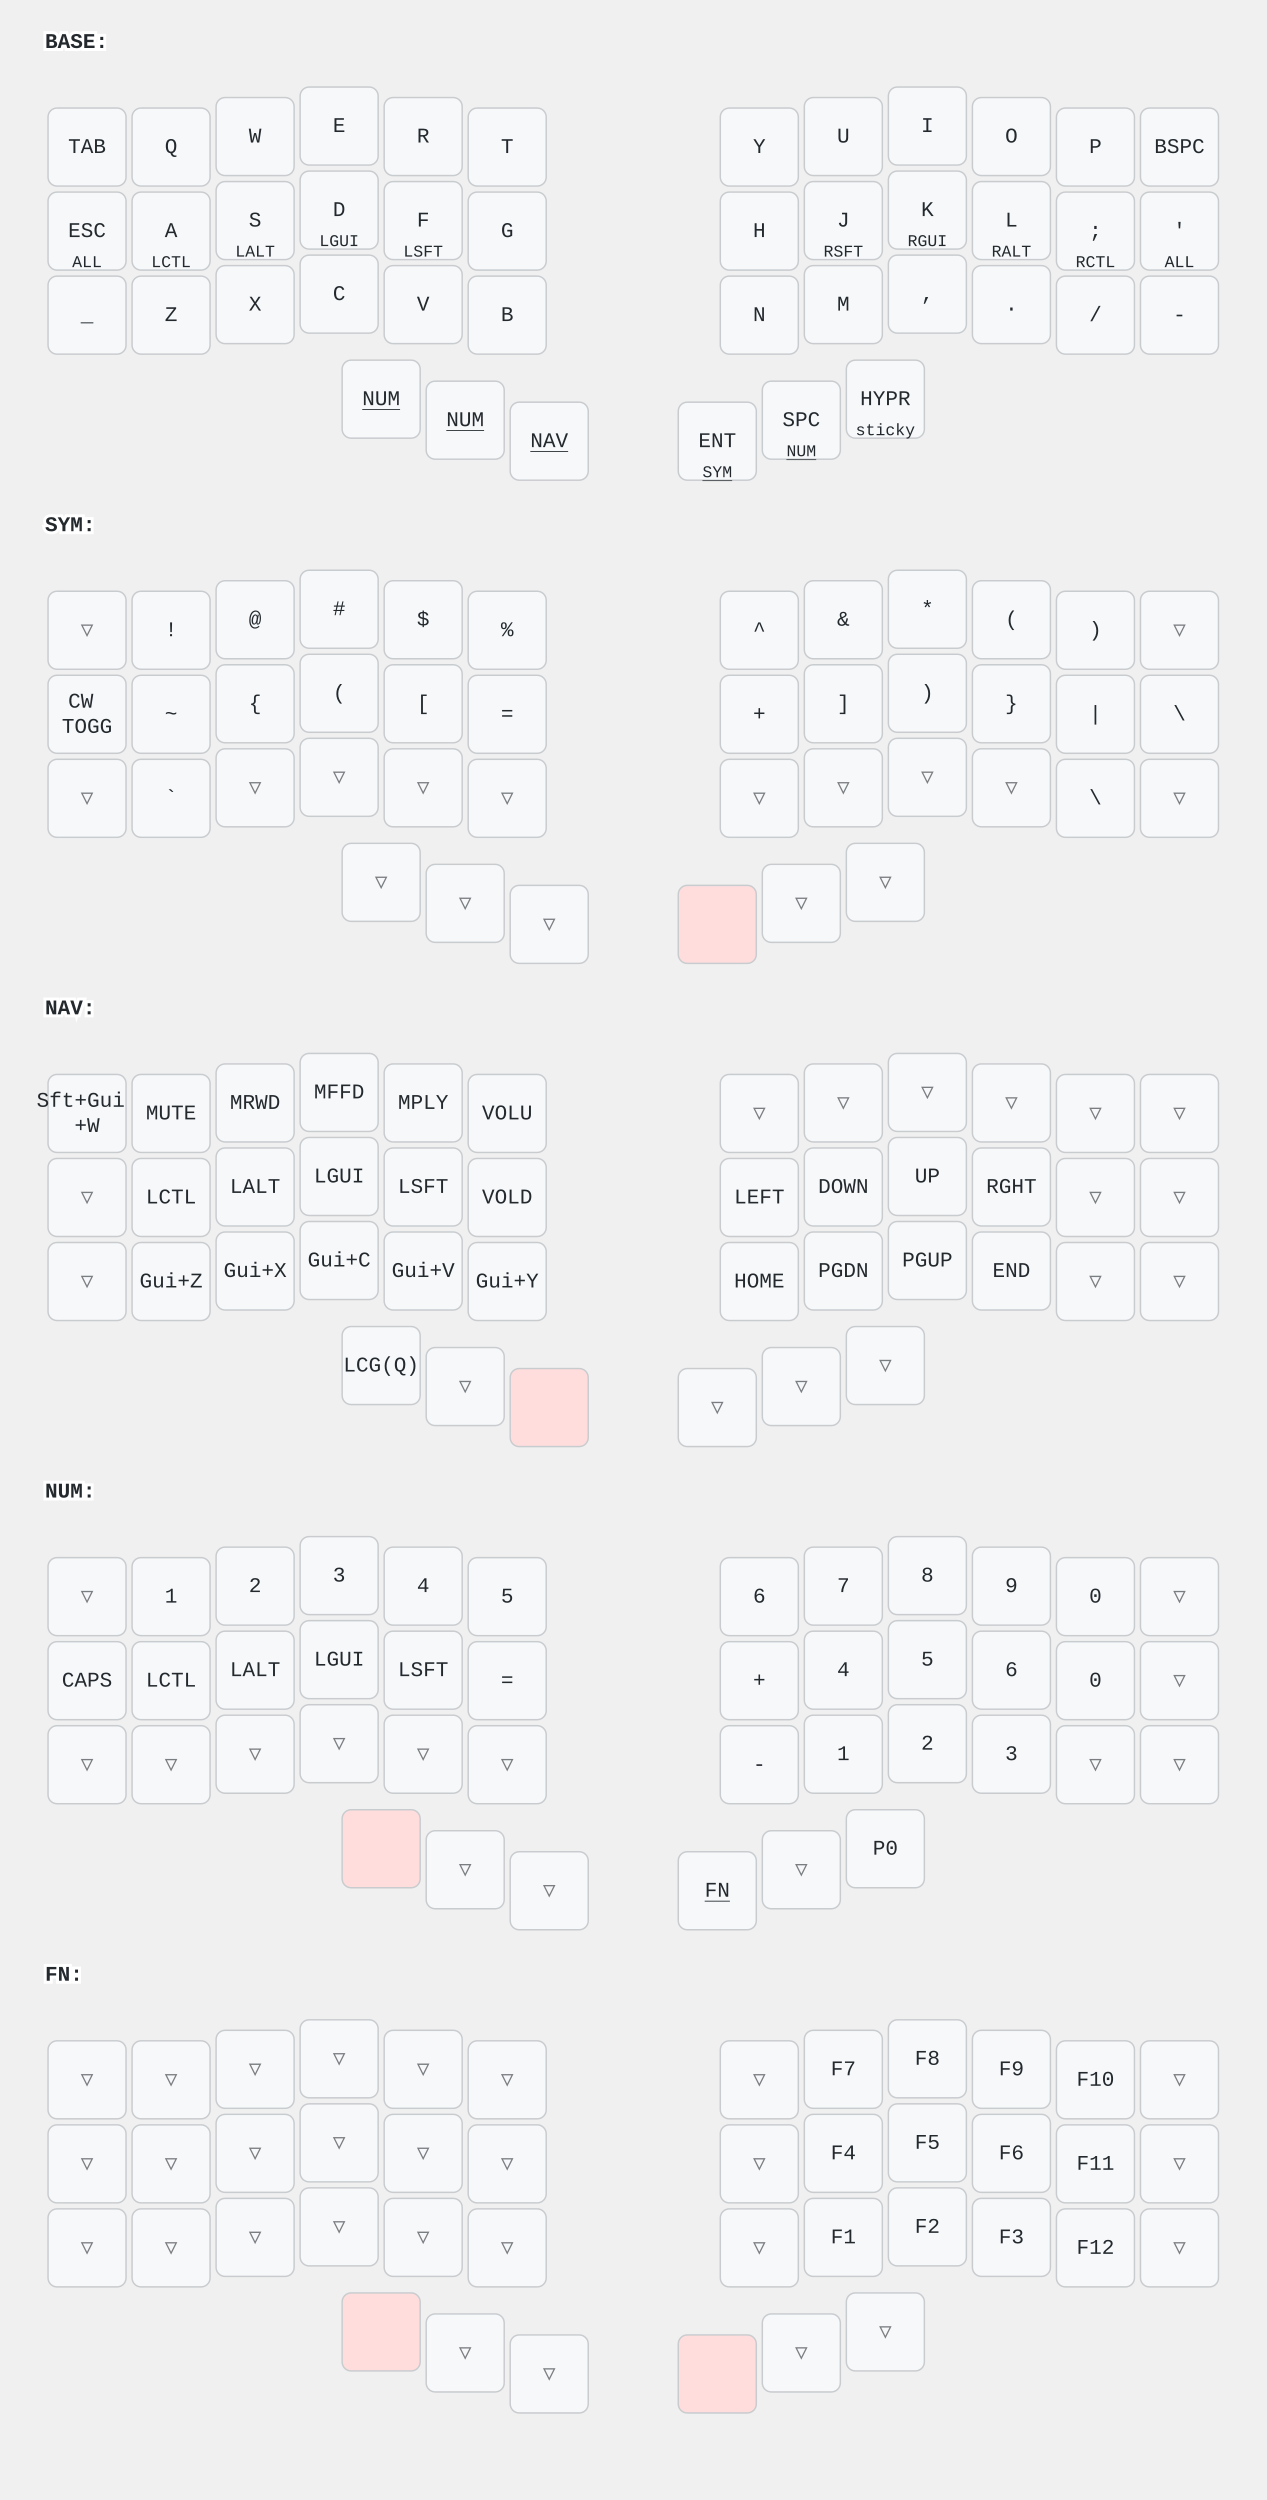
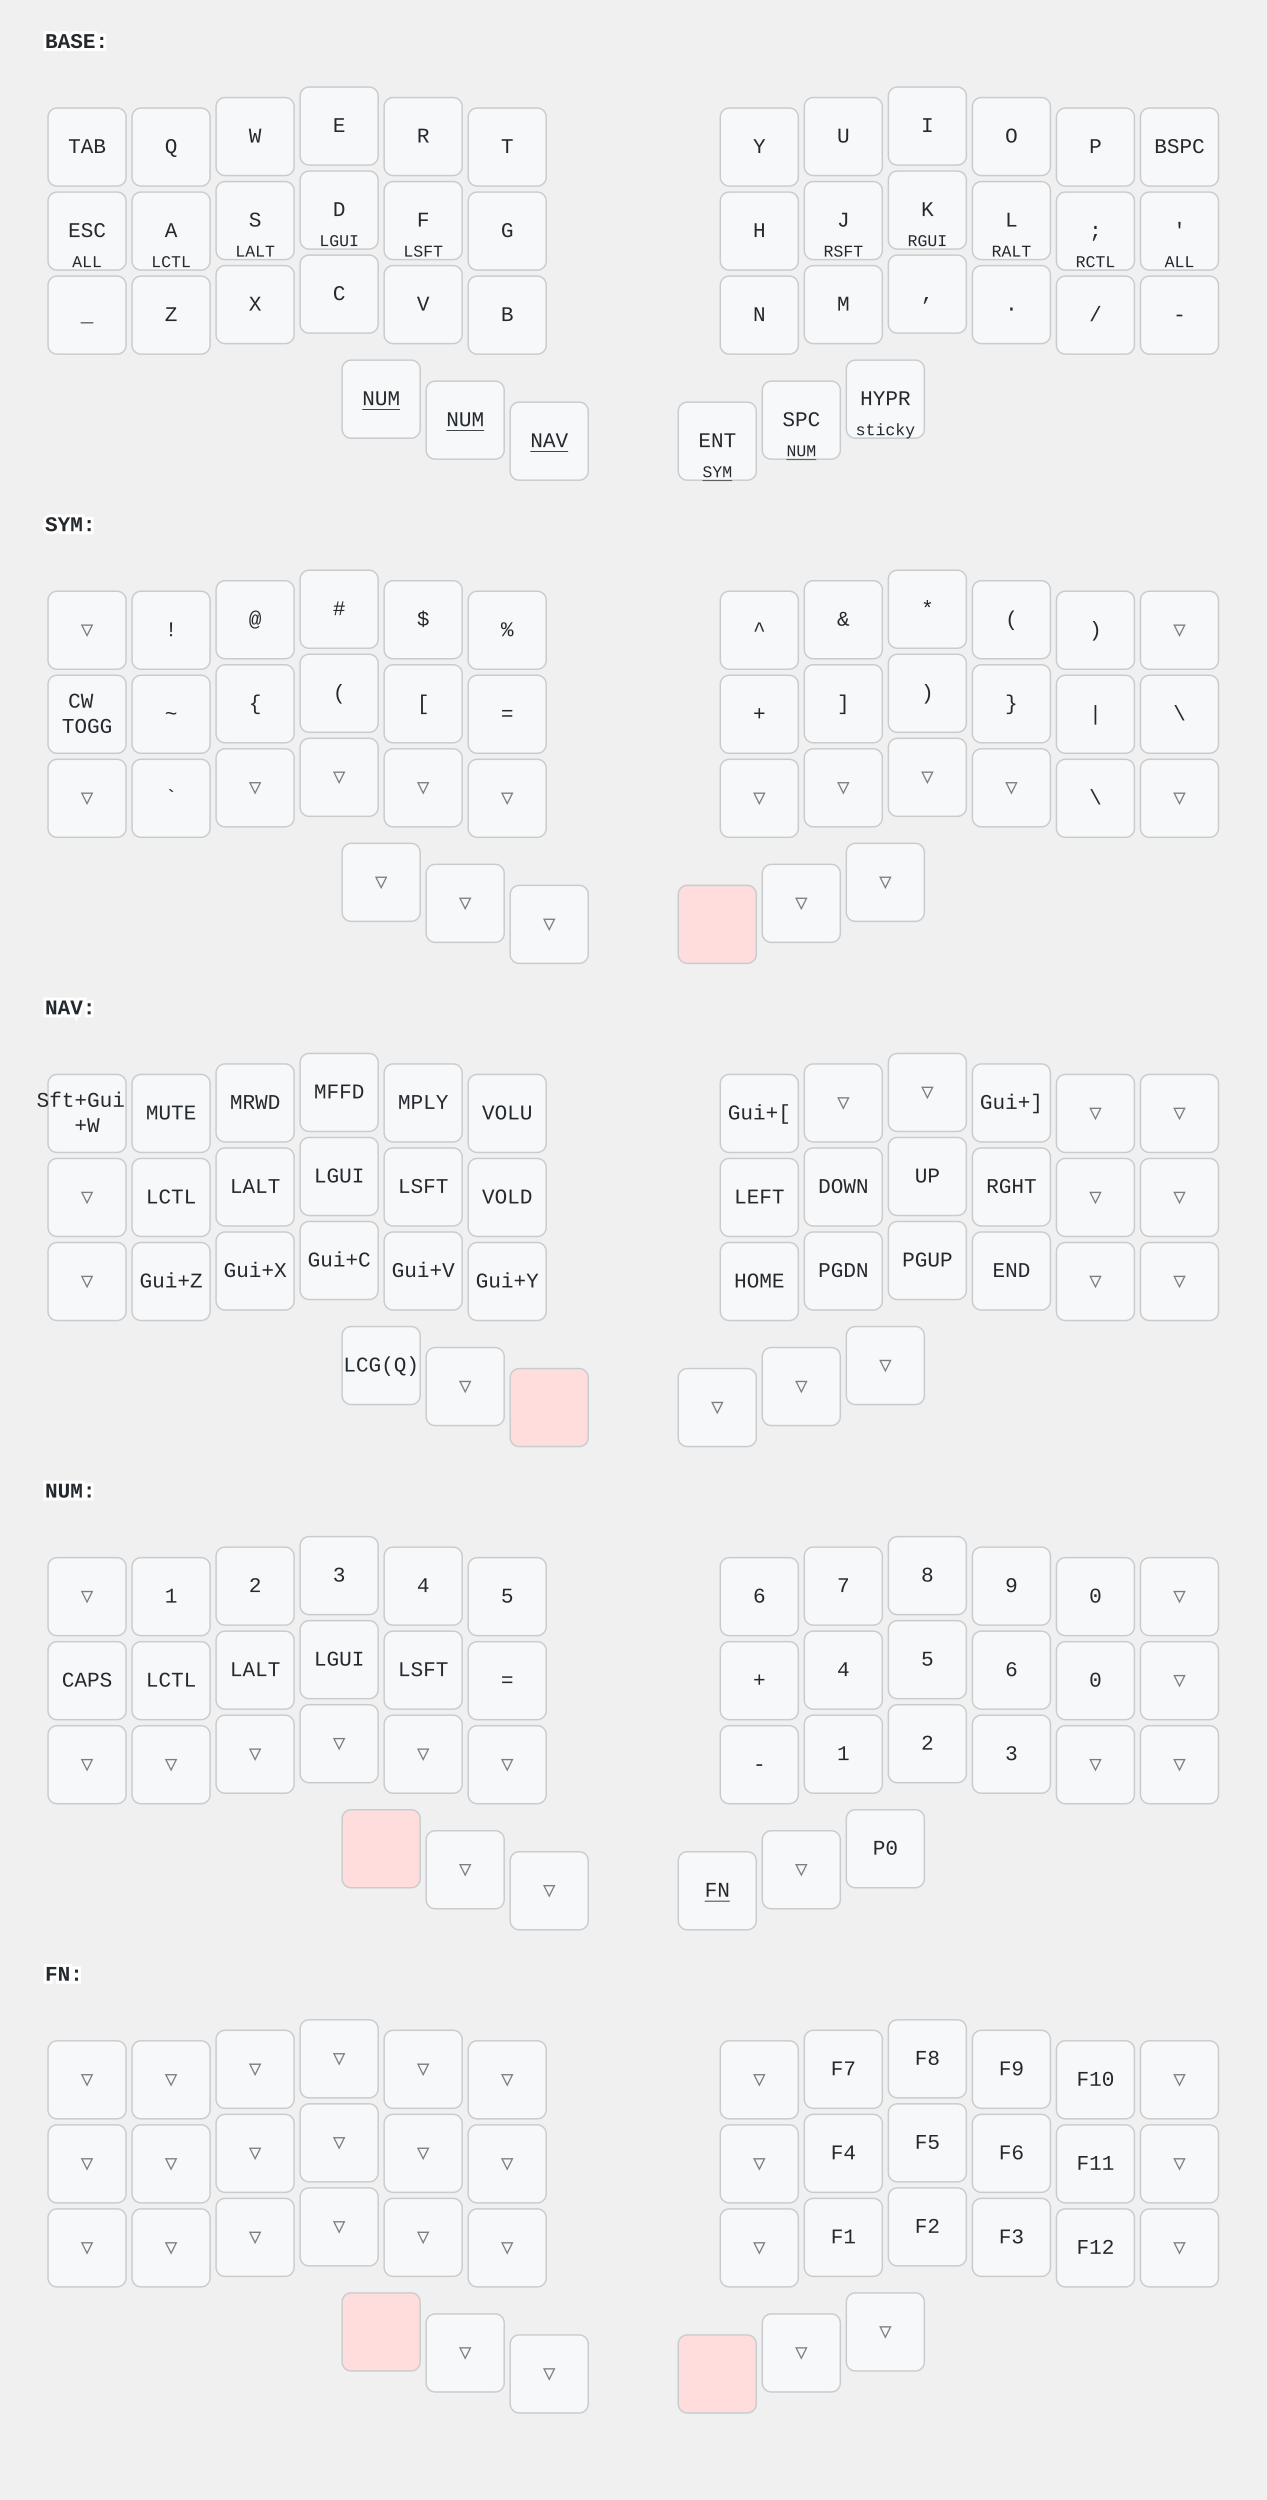
<svg xmlns="http://www.w3.org/2000/svg" width="844" height="1666" viewBox="0 0 844 1666" class="keymap">
  <style>/* inherit to force styles through use tags */
svg path {
    fill: inherit;
}

/* font and background color specifications */
svg.keymap {
    font-family: SFMono-Regular,Consolas,Liberation Mono,Menlo,monospace;
    font-size: 14px;
    font-kerning: normal;
    text-rendering: optimizeLegibility;
    fill: #24292e;
}

/* default key styling */
rect.key {
    fill: #f6f8fa;
}

rect.key, rect.combo {
    stroke: #c9cccf;
    stroke-width: 1;
}

/* default key side styling, only used is draw_key_sides is set */
rect.side {
    filter: brightness(90%);
}

/* color accent for combo boxes */
rect.combo, rect.combo-separate {
    fill: #cdf;
}

/* color accent for held keys */
rect.held, rect.combo.held {
    fill: #fdd;
}

/* color accent for ghost (optional) keys */
rect.ghost, rect.combo.ghost {
    stroke-dasharray: 4, 4;
    stroke-width: 2;
}

text {
    text-anchor: middle;
    dominant-baseline: middle;
}

/* styling for layer labels */
text.label {
    font-weight: bold;
    text-anchor: start;
    stroke: white;
    stroke-width: 4;
    paint-order: stroke;
}

/* styling for optional footer */
text.footer {
    text-anchor: end;
    dominant-baseline: auto;
    stroke: white;
    stroke-width: 4;
    paint-order: stroke;
}

/* styling for combo tap, and key non-tap label text */
text.combo, text.hold, text.shifted, text.left, text.right, text.tl, text.tr, text.bl, text.br {
    font-size: 11px;
}

text.hold, text.bl, text.br {
    text-anchor: middle;
    dominant-baseline: auto;
}

text.shifted, text.tl, text.tr {
    text-anchor: middle;
    dominant-baseline: hanging;
}

text.left, text.tl, text.bl {
    text-anchor: start;
}

text.right, text.tr, text.br {
    text-anchor: end;
}

text.layer-activator {
    text-decoration: underline;
}

/* styling for hold/shifted label text in combo box */
text.combo.hold, text.combo.shifted, text.combo.left, text.combo.right {
    font-size: 8px;
}

/* lighter symbol for transparent keys */
text.trans {
    fill: #7b7e81;
}

/* styling for combo dendrons */
path.combo {
    stroke-width: 1;
    stroke: gray;
    fill: none;
}

/* Start Tabler Icons Cleanup */
/* cannot use height/width with glyphs */
.icon-tabler &gt; path {
    fill: inherit;
    stroke: inherit;
    stroke-width: 2;
}
/* hide tabler's default box */
.icon-tabler &gt; path[stroke="none"][fill="none"] {
    visibility: hidden;
}
/* End Tabler Icons Cleanup */

@media (prefers-color-scheme: dark) {
svg.keymap { fill: #d1d6db; }
rect.key { fill: #3f4750; }
rect.key, rect.combo { stroke: #60666c; }
rect.combo, rect.combo-separate { fill: #1f3d7a; }
rect.held, rect.combo.held { fill: #854747; }
text.label, text.footer { stroke: black; }
text.trans { fill: #7e8184; }
path.combo { stroke: #7f7f7f; }

}</style>
  <g transform="translate(30, 0)" class="layer-BASE">
    <text x="0" y="28" class="label" id="BASE">BASE:</text>
    <g transform="translate(0, 56)">
      <g transform="translate(28, 42)" class="key keypos-0">
        <rect rx="6" ry="6" x="-26" y="-26" width="52" height="52" class="key" />
        <text x="0" y="0" class="key tap">TAB</text>
      </g>
      <g transform="translate(84, 42)" class="key keypos-1">
        <rect rx="6" ry="6" x="-26" y="-26" width="52" height="52" class="key" />
        <text x="0" y="0" class="key tap">Q</text>
      </g>
      <g transform="translate(140, 35)" class="key keypos-2">
        <rect rx="6" ry="6" x="-26" y="-26" width="52" height="52" class="key" />
        <text x="0" y="0" class="key tap">W</text>
      </g>
      <g transform="translate(196, 28)" class="key keypos-3">
        <rect rx="6" ry="6" x="-26" y="-26" width="52" height="52" class="key" />
        <text x="0" y="0" class="key tap">E</text>
      </g>
      <g transform="translate(252, 35)" class="key keypos-4">
        <rect rx="6" ry="6" x="-26" y="-26" width="52" height="52" class="key" />
        <text x="0" y="0" class="key tap">R</text>
      </g>
      <g transform="translate(308, 42)" class="key keypos-5">
        <rect rx="6" ry="6" x="-26" y="-26" width="52" height="52" class="key" />
        <text x="0" y="0" class="key tap">T</text>
      </g>
      <g transform="translate(476, 42)" class="key keypos-6">
        <rect rx="6" ry="6" x="-26" y="-26" width="52" height="52" class="key" />
        <text x="0" y="0" class="key tap">Y</text>
      </g>
      <g transform="translate(532, 35)" class="key keypos-7">
        <rect rx="6" ry="6" x="-26" y="-26" width="52" height="52" class="key" />
        <text x="0" y="0" class="key tap">U</text>
      </g>
      <g transform="translate(588, 28)" class="key keypos-8">
        <rect rx="6" ry="6" x="-26" y="-26" width="52" height="52" class="key" />
        <text x="0" y="0" class="key tap">I</text>
      </g>
      <g transform="translate(644, 35)" class="key keypos-9">
        <rect rx="6" ry="6" x="-26" y="-26" width="52" height="52" class="key" />
        <text x="0" y="0" class="key tap">O</text>
      </g>
      <g transform="translate(700, 42)" class="key keypos-10">
        <rect rx="6" ry="6" x="-26" y="-26" width="52" height="52" class="key" />
        <text x="0" y="0" class="key tap">P</text>
      </g>
      <g transform="translate(756, 42)" class="key keypos-11">
        <rect rx="6" ry="6" x="-26" y="-26" width="52" height="52" class="key" />
        <text x="0" y="0" class="key tap">BSPC</text>
      </g>
      <g transform="translate(28, 98)" class="key keypos-12">
        <rect rx="6" ry="6" x="-26" y="-26" width="52" height="52" class="key" />
        <text x="0" y="0" class="key tap">ESC</text>
        <text x="0" y="24" class="key hold">ALL</text>
      </g>
      <g transform="translate(84, 98)" class="key keypos-13">
        <rect rx="6" ry="6" x="-26" y="-26" width="52" height="52" class="key" />
        <text x="0" y="0" class="key tap">A</text>
        <text x="0" y="24" class="key hold">LCTL</text>
      </g>
      <g transform="translate(140, 91)" class="key keypos-14">
        <rect rx="6" ry="6" x="-26" y="-26" width="52" height="52" class="key" />
        <text x="0" y="0" class="key tap">S</text>
        <text x="0" y="24" class="key hold">LALT</text>
      </g>
      <g transform="translate(196, 84)" class="key keypos-15">
        <rect rx="6" ry="6" x="-26" y="-26" width="52" height="52" class="key" />
        <text x="0" y="0" class="key tap">D</text>
        <text x="0" y="24" class="key hold">LGUI</text>
      </g>
      <g transform="translate(252, 91)" class="key keypos-16">
        <rect rx="6" ry="6" x="-26" y="-26" width="52" height="52" class="key" />
        <text x="0" y="0" class="key tap">F</text>
        <text x="0" y="24" class="key hold">LSFT</text>
      </g>
      <g transform="translate(308, 98)" class="key keypos-17">
        <rect rx="6" ry="6" x="-26" y="-26" width="52" height="52" class="key" />
        <text x="0" y="0" class="key tap">G</text>
      </g>
      <g transform="translate(476, 98)" class="key keypos-18">
        <rect rx="6" ry="6" x="-26" y="-26" width="52" height="52" class="key" />
        <text x="0" y="0" class="key tap">H</text>
      </g>
      <g transform="translate(532, 91)" class="key keypos-19">
        <rect rx="6" ry="6" x="-26" y="-26" width="52" height="52" class="key" />
        <text x="0" y="0" class="key tap">J</text>
        <text x="0" y="24" class="key hold">RSFT</text>
      </g>
      <g transform="translate(588, 84)" class="key keypos-20">
        <rect rx="6" ry="6" x="-26" y="-26" width="52" height="52" class="key" />
        <text x="0" y="0" class="key tap">K</text>
        <text x="0" y="24" class="key hold">RGUI</text>
      </g>
      <g transform="translate(644, 91)" class="key keypos-21">
        <rect rx="6" ry="6" x="-26" y="-26" width="52" height="52" class="key" />
        <text x="0" y="0" class="key tap">L</text>
        <text x="0" y="24" class="key hold">RALT</text>
      </g>
      <g transform="translate(700, 98)" class="key keypos-22">
        <rect rx="6" ry="6" x="-26" y="-26" width="52" height="52" class="key" />
        <text x="0" y="0" class="key tap">;</text>
        <text x="0" y="24" class="key hold">RCTL</text>
      </g>
      <g transform="translate(756, 98)" class="key keypos-23">
        <rect rx="6" ry="6" x="-26" y="-26" width="52" height="52" class="key" />
        <text x="0" y="0" class="key tap">'</text>
        <text x="0" y="24" class="key hold">ALL</text>
      </g>
      <g transform="translate(28, 154)" class="key keypos-24">
        <rect rx="6" ry="6" x="-26" y="-26" width="52" height="52" class="key" />
        <text x="0" y="0" class="key tap">_</text>
      </g>
      <g transform="translate(84, 154)" class="key keypos-25">
        <rect rx="6" ry="6" x="-26" y="-26" width="52" height="52" class="key" />
        <text x="0" y="0" class="key tap">Z</text>
      </g>
      <g transform="translate(140, 147)" class="key keypos-26">
        <rect rx="6" ry="6" x="-26" y="-26" width="52" height="52" class="key" />
        <text x="0" y="0" class="key tap">X</text>
      </g>
      <g transform="translate(196, 140)" class="key keypos-27">
        <rect rx="6" ry="6" x="-26" y="-26" width="52" height="52" class="key" />
        <text x="0" y="0" class="key tap">C</text>
      </g>
      <g transform="translate(252, 147)" class="key keypos-28">
        <rect rx="6" ry="6" x="-26" y="-26" width="52" height="52" class="key" />
        <text x="0" y="0" class="key tap">V</text>
      </g>
      <g transform="translate(308, 154)" class="key keypos-29">
        <rect rx="6" ry="6" x="-26" y="-26" width="52" height="52" class="key" />
        <text x="0" y="0" class="key tap">B</text>
      </g>
      <g transform="translate(476, 154)" class="key keypos-30">
        <rect rx="6" ry="6" x="-26" y="-26" width="52" height="52" class="key" />
        <text x="0" y="0" class="key tap">N</text>
      </g>
      <g transform="translate(532, 147)" class="key keypos-31">
        <rect rx="6" ry="6" x="-26" y="-26" width="52" height="52" class="key" />
        <text x="0" y="0" class="key tap">M</text>
      </g>
      <g transform="translate(588, 140)" class="key keypos-32">
        <rect rx="6" ry="6" x="-26" y="-26" width="52" height="52" class="key" />
        <text x="0" y="0" class="key tap">,</text>
      </g>
      <g transform="translate(644, 147)" class="key keypos-33">
        <rect rx="6" ry="6" x="-26" y="-26" width="52" height="52" class="key" />
        <text x="0" y="0" class="key tap">.</text>
      </g>
      <g transform="translate(700, 154)" class="key keypos-34">
        <rect rx="6" ry="6" x="-26" y="-26" width="52" height="52" class="key" />
        <text x="0" y="0" class="key tap">/</text>
      </g>
      <g transform="translate(756, 154)" class="key keypos-35">
        <rect rx="6" ry="6" x="-26" y="-26" width="52" height="52" class="key" />
        <text x="0" y="0" class="key tap">-</text>
      </g>
      <g transform="translate(224, 210)" class="key keypos-36">
        <rect rx="6" ry="6" x="-26" y="-26" width="52" height="52" class="key" />
        <a href="#NUM">
          <text x="0" y="0" class="key tap layer-activator">NUM</text>
        </a>
      </g>
      <g transform="translate(280, 224)" class="key keypos-37">
        <rect rx="6" ry="6" x="-26" y="-26" width="52" height="52" class="key" />
        <a href="#NUM">
          <text x="0" y="0" class="key tap layer-activator">NUM</text>
        </a>
      </g>
      <g transform="translate(336, 238)" class="key keypos-38">
        <rect rx="6" ry="6" x="-26" y="-26" width="52" height="52" class="key" />
        <a href="#NAV">
          <text x="0" y="0" class="key tap layer-activator">NAV</text>
        </a>
      </g>
      <g transform="translate(448, 238)" class="key keypos-39">
        <rect rx="6" ry="6" x="-26" y="-26" width="52" height="52" class="key" />
        <text x="0" y="0" class="key tap">ENT</text>
        <a href="#SYM">
          <text x="0" y="24" class="key hold layer-activator">SYM</text>
        </a>
      </g>
      <g transform="translate(504, 224)" class="key keypos-40">
        <rect rx="6" ry="6" x="-26" y="-26" width="52" height="52" class="key" />
        <text x="0" y="0" class="key tap">SPC</text>
        <a href="#NUM">
          <text x="0" y="24" class="key hold layer-activator">NUM</text>
        </a>
      </g>
      <g transform="translate(560, 210)" class="key keypos-41">
        <rect rx="6" ry="6" x="-26" y="-26" width="52" height="52" class="key" />
        <text x="0" y="0" class="key tap">HYPR</text>
        <text x="0" y="24" class="key hold">sticky</text>
      </g>
    </g>
  </g>
  <g transform="translate(30, 322)" class="layer-SYM">
    <text x="0" y="28" class="label" id="SYM">SYM:</text>
    <g transform="translate(0, 56)">
      <g transform="translate(28, 42)" class="key trans keypos-0">
        <rect rx="6" ry="6" x="-26" y="-26" width="52" height="52" class="key trans" />
        <text x="0" y="0" class="key trans tap">▽</text>
      </g>
      <g transform="translate(84, 42)" class="key keypos-1">
        <rect rx="6" ry="6" x="-26" y="-26" width="52" height="52" class="key" />
        <text x="0" y="0" class="key tap">!</text>
      </g>
      <g transform="translate(140, 35)" class="key keypos-2">
        <rect rx="6" ry="6" x="-26" y="-26" width="52" height="52" class="key" />
        <text x="0" y="0" class="key tap">@</text>
      </g>
      <g transform="translate(196, 28)" class="key keypos-3">
        <rect rx="6" ry="6" x="-26" y="-26" width="52" height="52" class="key" />
        <text x="0" y="0" class="key tap">#</text>
      </g>
      <g transform="translate(252, 35)" class="key keypos-4">
        <rect rx="6" ry="6" x="-26" y="-26" width="52" height="52" class="key" />
        <text x="0" y="0" class="key tap">$</text>
      </g>
      <g transform="translate(308, 42)" class="key keypos-5">
        <rect rx="6" ry="6" x="-26" y="-26" width="52" height="52" class="key" />
        <text x="0" y="0" class="key tap">%</text>
      </g>
      <g transform="translate(476, 42)" class="key keypos-6">
        <rect rx="6" ry="6" x="-26" y="-26" width="52" height="52" class="key" />
        <text x="0" y="0" class="key tap">^</text>
      </g>
      <g transform="translate(532, 35)" class="key keypos-7">
        <rect rx="6" ry="6" x="-26" y="-26" width="52" height="52" class="key" />
        <text x="0" y="0" class="key tap">&amp;</text>
      </g>
      <g transform="translate(588, 28)" class="key keypos-8">
        <rect rx="6" ry="6" x="-26" y="-26" width="52" height="52" class="key" />
        <text x="0" y="0" class="key tap">*</text>
      </g>
      <g transform="translate(644, 35)" class="key keypos-9">
        <rect rx="6" ry="6" x="-26" y="-26" width="52" height="52" class="key" />
        <text x="0" y="0" class="key tap">(</text>
      </g>
      <g transform="translate(700, 42)" class="key keypos-10">
        <rect rx="6" ry="6" x="-26" y="-26" width="52" height="52" class="key" />
        <text x="0" y="0" class="key tap">)</text>
      </g>
      <g transform="translate(756, 42)" class="key trans keypos-11">
        <rect rx="6" ry="6" x="-26" y="-26" width="52" height="52" class="key trans" />
        <text x="0" y="0" class="key trans tap">▽</text>
      </g>
      <g transform="translate(28, 98)" class="key keypos-12">
        <rect rx="6" ry="6" x="-26" y="-26" width="52" height="52" class="key" />
        <text x="0" y="0" class="key tap">
          <tspan x="0" dy="-0.6em">CW</tspan>
          <tspan x="0" dy="1.2em">TOGG</tspan>
        </text>
      </g>
      <g transform="translate(84, 98)" class="key keypos-13">
        <rect rx="6" ry="6" x="-26" y="-26" width="52" height="52" class="key" />
        <text x="0" y="0" class="key tap">~</text>
      </g>
      <g transform="translate(140, 91)" class="key keypos-14">
        <rect rx="6" ry="6" x="-26" y="-26" width="52" height="52" class="key" />
        <text x="0" y="0" class="key tap">{</text>
      </g>
      <g transform="translate(196, 84)" class="key keypos-15">
        <rect rx="6" ry="6" x="-26" y="-26" width="52" height="52" class="key" />
        <text x="0" y="0" class="key tap">(</text>
      </g>
      <g transform="translate(252, 91)" class="key keypos-16">
        <rect rx="6" ry="6" x="-26" y="-26" width="52" height="52" class="key" />
        <text x="0" y="0" class="key tap">[</text>
      </g>
      <g transform="translate(308, 98)" class="key keypos-17">
        <rect rx="6" ry="6" x="-26" y="-26" width="52" height="52" class="key" />
        <text x="0" y="0" class="key tap">=</text>
      </g>
      <g transform="translate(476, 98)" class="key keypos-18">
        <rect rx="6" ry="6" x="-26" y="-26" width="52" height="52" class="key" />
        <text x="0" y="0" class="key tap">+</text>
      </g>
      <g transform="translate(532, 91)" class="key keypos-19">
        <rect rx="6" ry="6" x="-26" y="-26" width="52" height="52" class="key" />
        <text x="0" y="0" class="key tap">]</text>
      </g>
      <g transform="translate(588, 84)" class="key keypos-20">
        <rect rx="6" ry="6" x="-26" y="-26" width="52" height="52" class="key" />
        <text x="0" y="0" class="key tap">)</text>
      </g>
      <g transform="translate(644, 91)" class="key keypos-21">
        <rect rx="6" ry="6" x="-26" y="-26" width="52" height="52" class="key" />
        <text x="0" y="0" class="key tap">}</text>
      </g>
      <g transform="translate(700, 98)" class="key keypos-22">
        <rect rx="6" ry="6" x="-26" y="-26" width="52" height="52" class="key" />
        <text x="0" y="0" class="key tap">|</text>
      </g>
      <g transform="translate(756, 98)" class="key keypos-23">
        <rect rx="6" ry="6" x="-26" y="-26" width="52" height="52" class="key" />
        <text x="0" y="0" class="key tap">\</text>
      </g>
      <g transform="translate(28, 154)" class="key trans keypos-24">
        <rect rx="6" ry="6" x="-26" y="-26" width="52" height="52" class="key trans" />
        <text x="0" y="0" class="key trans tap">▽</text>
      </g>
      <g transform="translate(84, 154)" class="key keypos-25">
        <rect rx="6" ry="6" x="-26" y="-26" width="52" height="52" class="key" />
        <text x="0" y="0" class="key tap">`</text>
      </g>
      <g transform="translate(140, 147)" class="key trans keypos-26">
        <rect rx="6" ry="6" x="-26" y="-26" width="52" height="52" class="key trans" />
        <text x="0" y="0" class="key trans tap">▽</text>
      </g>
      <g transform="translate(196, 140)" class="key trans keypos-27">
        <rect rx="6" ry="6" x="-26" y="-26" width="52" height="52" class="key trans" />
        <text x="0" y="0" class="key trans tap">▽</text>
      </g>
      <g transform="translate(252, 147)" class="key trans keypos-28">
        <rect rx="6" ry="6" x="-26" y="-26" width="52" height="52" class="key trans" />
        <text x="0" y="0" class="key trans tap">▽</text>
      </g>
      <g transform="translate(308, 154)" class="key trans keypos-29">
        <rect rx="6" ry="6" x="-26" y="-26" width="52" height="52" class="key trans" />
        <text x="0" y="0" class="key trans tap">▽</text>
      </g>
      <g transform="translate(476, 154)" class="key trans keypos-30">
        <rect rx="6" ry="6" x="-26" y="-26" width="52" height="52" class="key trans" />
        <text x="0" y="0" class="key trans tap">▽</text>
      </g>
      <g transform="translate(532, 147)" class="key trans keypos-31">
        <rect rx="6" ry="6" x="-26" y="-26" width="52" height="52" class="key trans" />
        <text x="0" y="0" class="key trans tap">▽</text>
      </g>
      <g transform="translate(588, 140)" class="key trans keypos-32">
        <rect rx="6" ry="6" x="-26" y="-26" width="52" height="52" class="key trans" />
        <text x="0" y="0" class="key trans tap">▽</text>
      </g>
      <g transform="translate(644, 147)" class="key trans keypos-33">
        <rect rx="6" ry="6" x="-26" y="-26" width="52" height="52" class="key trans" />
        <text x="0" y="0" class="key trans tap">▽</text>
      </g>
      <g transform="translate(700, 154)" class="key keypos-34">
        <rect rx="6" ry="6" x="-26" y="-26" width="52" height="52" class="key" />
        <text x="0" y="0" class="key tap">\</text>
      </g>
      <g transform="translate(756, 154)" class="key trans keypos-35">
        <rect rx="6" ry="6" x="-26" y="-26" width="52" height="52" class="key trans" />
        <text x="0" y="0" class="key trans tap">▽</text>
      </g>
      <g transform="translate(224, 210)" class="key trans keypos-36">
        <rect rx="6" ry="6" x="-26" y="-26" width="52" height="52" class="key trans" />
        <text x="0" y="0" class="key trans tap">▽</text>
      </g>
      <g transform="translate(280, 224)" class="key trans keypos-37">
        <rect rx="6" ry="6" x="-26" y="-26" width="52" height="52" class="key trans" />
        <text x="0" y="0" class="key trans tap">▽</text>
      </g>
      <g transform="translate(336, 238)" class="key trans keypos-38">
        <rect rx="6" ry="6" x="-26" y="-26" width="52" height="52" class="key trans" />
        <text x="0" y="0" class="key trans tap">▽</text>
      </g>
      <g transform="translate(448, 238)" class="key held keypos-39">
        <rect rx="6" ry="6" x="-26" y="-26" width="52" height="52" class="key held" />
      </g>
      <g transform="translate(504, 224)" class="key trans keypos-40">
        <rect rx="6" ry="6" x="-26" y="-26" width="52" height="52" class="key trans" />
        <text x="0" y="0" class="key trans tap">▽</text>
      </g>
      <g transform="translate(560, 210)" class="key trans keypos-41">
        <rect rx="6" ry="6" x="-26" y="-26" width="52" height="52" class="key trans" />
        <text x="0" y="0" class="key trans tap">▽</text>
      </g>
    </g>
  </g>
  <g transform="translate(30, 644)" class="layer-NAV">
    <text x="0" y="28" class="label" id="NAV">NAV:</text>
    <g transform="translate(0, 56)">
      <g transform="translate(28, 42)" class="key keypos-0">
        <rect rx="6" ry="6" x="-26" y="-26" width="52" height="52" class="key" />
        <text x="0" y="0" class="key tap">
          <tspan x="0" dy="-0.6em">Sft+Gui</tspan>
          <tspan x="0" dy="1.2em">+W</tspan>
        </text>
      </g>
      <g transform="translate(84, 42)" class="key keypos-1">
        <rect rx="6" ry="6" x="-26" y="-26" width="52" height="52" class="key" />
        <text x="0" y="0" class="key tap">MUTE</text>
      </g>
      <g transform="translate(140, 35)" class="key keypos-2">
        <rect rx="6" ry="6" x="-26" y="-26" width="52" height="52" class="key" />
        <text x="0" y="0" class="key tap">MRWD</text>
      </g>
      <g transform="translate(196, 28)" class="key keypos-3">
        <rect rx="6" ry="6" x="-26" y="-26" width="52" height="52" class="key" />
        <text x="0" y="0" class="key tap">MFFD</text>
      </g>
      <g transform="translate(252, 35)" class="key keypos-4">
        <rect rx="6" ry="6" x="-26" y="-26" width="52" height="52" class="key" />
        <text x="0" y="0" class="key tap">MPLY</text>
      </g>
      <g transform="translate(308, 42)" class="key keypos-5">
        <rect rx="6" ry="6" x="-26" y="-26" width="52" height="52" class="key" />
        <text x="0" y="0" class="key tap">VOLU</text>
      </g>
-       <g transform="translate(476, 42)" class="key trans keypos-6">
-         <rect rx="6" ry="6" x="-26" y="-26" width="52" height="52" class="key trans" />
-         <text x="0" y="0" class="key trans tap">▽</text>
+       <g transform="translate(476, 42)" class="key keypos-6">
+         <rect rx="6" ry="6" x="-26" y="-26" width="52" height="52" class="key" />
+         <text x="0" y="0" class="key tap">Gui+[</text>
      </g>
      <g transform="translate(532, 35)" class="key trans keypos-7">
        <rect rx="6" ry="6" x="-26" y="-26" width="52" height="52" class="key trans" />
        <text x="0" y="0" class="key trans tap">▽</text>
      </g>
      <g transform="translate(588, 28)" class="key trans keypos-8">
        <rect rx="6" ry="6" x="-26" y="-26" width="52" height="52" class="key trans" />
        <text x="0" y="0" class="key trans tap">▽</text>
      </g>
-       <g transform="translate(644, 35)" class="key trans keypos-9">
-         <rect rx="6" ry="6" x="-26" y="-26" width="52" height="52" class="key trans" />
-         <text x="0" y="0" class="key trans tap">▽</text>
+       <g transform="translate(644, 35)" class="key keypos-9">
+         <rect rx="6" ry="6" x="-26" y="-26" width="52" height="52" class="key" />
+         <text x="0" y="0" class="key tap">Gui+]</text>
      </g>
      <g transform="translate(700, 42)" class="key trans keypos-10">
        <rect rx="6" ry="6" x="-26" y="-26" width="52" height="52" class="key trans" />
        <text x="0" y="0" class="key trans tap">▽</text>
      </g>
      <g transform="translate(756, 42)" class="key trans keypos-11">
        <rect rx="6" ry="6" x="-26" y="-26" width="52" height="52" class="key trans" />
        <text x="0" y="0" class="key trans tap">▽</text>
      </g>
      <g transform="translate(28, 98)" class="key trans keypos-12">
        <rect rx="6" ry="6" x="-26" y="-26" width="52" height="52" class="key trans" />
        <text x="0" y="0" class="key trans tap">▽</text>
      </g>
      <g transform="translate(84, 98)" class="key keypos-13">
        <rect rx="6" ry="6" x="-26" y="-26" width="52" height="52" class="key" />
        <text x="0" y="0" class="key tap">LCTL</text>
      </g>
      <g transform="translate(140, 91)" class="key keypos-14">
        <rect rx="6" ry="6" x="-26" y="-26" width="52" height="52" class="key" />
        <text x="0" y="0" class="key tap">LALT</text>
      </g>
      <g transform="translate(196, 84)" class="key keypos-15">
        <rect rx="6" ry="6" x="-26" y="-26" width="52" height="52" class="key" />
        <text x="0" y="0" class="key tap">LGUI</text>
      </g>
      <g transform="translate(252, 91)" class="key keypos-16">
        <rect rx="6" ry="6" x="-26" y="-26" width="52" height="52" class="key" />
        <text x="0" y="0" class="key tap">LSFT</text>
      </g>
      <g transform="translate(308, 98)" class="key keypos-17">
        <rect rx="6" ry="6" x="-26" y="-26" width="52" height="52" class="key" />
        <text x="0" y="0" class="key tap">VOLD</text>
      </g>
      <g transform="translate(476, 98)" class="key keypos-18">
        <rect rx="6" ry="6" x="-26" y="-26" width="52" height="52" class="key" />
        <text x="0" y="0" class="key tap">LEFT</text>
      </g>
      <g transform="translate(532, 91)" class="key keypos-19">
        <rect rx="6" ry="6" x="-26" y="-26" width="52" height="52" class="key" />
        <text x="0" y="0" class="key tap">DOWN</text>
      </g>
      <g transform="translate(588, 84)" class="key keypos-20">
        <rect rx="6" ry="6" x="-26" y="-26" width="52" height="52" class="key" />
        <text x="0" y="0" class="key tap">UP</text>
      </g>
      <g transform="translate(644, 91)" class="key keypos-21">
        <rect rx="6" ry="6" x="-26" y="-26" width="52" height="52" class="key" />
        <text x="0" y="0" class="key tap">RGHT</text>
      </g>
      <g transform="translate(700, 98)" class="key trans keypos-22">
        <rect rx="6" ry="6" x="-26" y="-26" width="52" height="52" class="key trans" />
        <text x="0" y="0" class="key trans tap">▽</text>
      </g>
      <g transform="translate(756, 98)" class="key trans keypos-23">
        <rect rx="6" ry="6" x="-26" y="-26" width="52" height="52" class="key trans" />
        <text x="0" y="0" class="key trans tap">▽</text>
      </g>
      <g transform="translate(28, 154)" class="key trans keypos-24">
        <rect rx="6" ry="6" x="-26" y="-26" width="52" height="52" class="key trans" />
        <text x="0" y="0" class="key trans tap">▽</text>
      </g>
      <g transform="translate(84, 154)" class="key keypos-25">
        <rect rx="6" ry="6" x="-26" y="-26" width="52" height="52" class="key" />
        <text x="0" y="0" class="key tap">Gui+Z</text>
      </g>
      <g transform="translate(140, 147)" class="key keypos-26">
        <rect rx="6" ry="6" x="-26" y="-26" width="52" height="52" class="key" />
        <text x="0" y="0" class="key tap">Gui+X</text>
      </g>
      <g transform="translate(196, 140)" class="key keypos-27">
        <rect rx="6" ry="6" x="-26" y="-26" width="52" height="52" class="key" />
        <text x="0" y="0" class="key tap">Gui+C</text>
      </g>
      <g transform="translate(252, 147)" class="key keypos-28">
        <rect rx="6" ry="6" x="-26" y="-26" width="52" height="52" class="key" />
        <text x="0" y="0" class="key tap">Gui+V</text>
      </g>
      <g transform="translate(308, 154)" class="key keypos-29">
        <rect rx="6" ry="6" x="-26" y="-26" width="52" height="52" class="key" />
        <text x="0" y="0" class="key tap">Gui+Y</text>
      </g>
      <g transform="translate(476, 154)" class="key keypos-30">
        <rect rx="6" ry="6" x="-26" y="-26" width="52" height="52" class="key" />
        <text x="0" y="0" class="key tap">HOME</text>
      </g>
      <g transform="translate(532, 147)" class="key keypos-31">
        <rect rx="6" ry="6" x="-26" y="-26" width="52" height="52" class="key" />
        <text x="0" y="0" class="key tap">PGDN</text>
      </g>
      <g transform="translate(588, 140)" class="key keypos-32">
        <rect rx="6" ry="6" x="-26" y="-26" width="52" height="52" class="key" />
        <text x="0" y="0" class="key tap">PGUP</text>
      </g>
      <g transform="translate(644, 147)" class="key keypos-33">
        <rect rx="6" ry="6" x="-26" y="-26" width="52" height="52" class="key" />
        <text x="0" y="0" class="key tap">END</text>
      </g>
      <g transform="translate(700, 154)" class="key trans keypos-34">
        <rect rx="6" ry="6" x="-26" y="-26" width="52" height="52" class="key trans" />
        <text x="0" y="0" class="key trans tap">▽</text>
      </g>
      <g transform="translate(756, 154)" class="key trans keypos-35">
        <rect rx="6" ry="6" x="-26" y="-26" width="52" height="52" class="key trans" />
        <text x="0" y="0" class="key trans tap">▽</text>
      </g>
      <g transform="translate(224, 210)" class="key keypos-36">
        <rect rx="6" ry="6" x="-26" y="-26" width="52" height="52" class="key" />
        <text x="0" y="0" class="key tap">LCG(Q)</text>
      </g>
      <g transform="translate(280, 224)" class="key trans keypos-37">
        <rect rx="6" ry="6" x="-26" y="-26" width="52" height="52" class="key trans" />
        <text x="0" y="0" class="key trans tap">▽</text>
      </g>
      <g transform="translate(336, 238)" class="key held keypos-38">
        <rect rx="6" ry="6" x="-26" y="-26" width="52" height="52" class="key held" />
      </g>
      <g transform="translate(448, 238)" class="key trans keypos-39">
        <rect rx="6" ry="6" x="-26" y="-26" width="52" height="52" class="key trans" />
        <text x="0" y="0" class="key trans tap">▽</text>
      </g>
      <g transform="translate(504, 224)" class="key trans keypos-40">
        <rect rx="6" ry="6" x="-26" y="-26" width="52" height="52" class="key trans" />
        <text x="0" y="0" class="key trans tap">▽</text>
      </g>
      <g transform="translate(560, 210)" class="key trans keypos-41">
        <rect rx="6" ry="6" x="-26" y="-26" width="52" height="52" class="key trans" />
        <text x="0" y="0" class="key trans tap">▽</text>
      </g>
    </g>
  </g>
  <g transform="translate(30, 966)" class="layer-NUM">
    <text x="0" y="28" class="label" id="NUM">NUM:</text>
    <g transform="translate(0, 56)">
      <g transform="translate(28, 42)" class="key trans keypos-0">
        <rect rx="6" ry="6" x="-26" y="-26" width="52" height="52" class="key trans" />
        <text x="0" y="0" class="key trans tap">▽</text>
      </g>
      <g transform="translate(84, 42)" class="key keypos-1">
        <rect rx="6" ry="6" x="-26" y="-26" width="52" height="52" class="key" />
        <text x="0" y="0" class="key tap">1</text>
      </g>
      <g transform="translate(140, 35)" class="key keypos-2">
        <rect rx="6" ry="6" x="-26" y="-26" width="52" height="52" class="key" />
        <text x="0" y="0" class="key tap">2</text>
      </g>
      <g transform="translate(196, 28)" class="key keypos-3">
        <rect rx="6" ry="6" x="-26" y="-26" width="52" height="52" class="key" />
        <text x="0" y="0" class="key tap">3</text>
      </g>
      <g transform="translate(252, 35)" class="key keypos-4">
        <rect rx="6" ry="6" x="-26" y="-26" width="52" height="52" class="key" />
        <text x="0" y="0" class="key tap">4</text>
      </g>
      <g transform="translate(308, 42)" class="key keypos-5">
        <rect rx="6" ry="6" x="-26" y="-26" width="52" height="52" class="key" />
        <text x="0" y="0" class="key tap">5</text>
      </g>
      <g transform="translate(476, 42)" class="key keypos-6">
        <rect rx="6" ry="6" x="-26" y="-26" width="52" height="52" class="key" />
        <text x="0" y="0" class="key tap">6</text>
      </g>
      <g transform="translate(532, 35)" class="key keypos-7">
        <rect rx="6" ry="6" x="-26" y="-26" width="52" height="52" class="key" />
        <text x="0" y="0" class="key tap">7</text>
      </g>
      <g transform="translate(588, 28)" class="key keypos-8">
        <rect rx="6" ry="6" x="-26" y="-26" width="52" height="52" class="key" />
        <text x="0" y="0" class="key tap">8</text>
      </g>
      <g transform="translate(644, 35)" class="key keypos-9">
        <rect rx="6" ry="6" x="-26" y="-26" width="52" height="52" class="key" />
        <text x="0" y="0" class="key tap">9</text>
      </g>
      <g transform="translate(700, 42)" class="key keypos-10">
        <rect rx="6" ry="6" x="-26" y="-26" width="52" height="52" class="key" />
        <text x="0" y="0" class="key tap">0</text>
      </g>
      <g transform="translate(756, 42)" class="key trans keypos-11">
        <rect rx="6" ry="6" x="-26" y="-26" width="52" height="52" class="key trans" />
        <text x="0" y="0" class="key trans tap">▽</text>
      </g>
      <g transform="translate(28, 98)" class="key keypos-12">
        <rect rx="6" ry="6" x="-26" y="-26" width="52" height="52" class="key" />
        <text x="0" y="0" class="key tap">CAPS</text>
      </g>
      <g transform="translate(84, 98)" class="key keypos-13">
        <rect rx="6" ry="6" x="-26" y="-26" width="52" height="52" class="key" />
        <text x="0" y="0" class="key tap">LCTL</text>
      </g>
      <g transform="translate(140, 91)" class="key keypos-14">
        <rect rx="6" ry="6" x="-26" y="-26" width="52" height="52" class="key" />
        <text x="0" y="0" class="key tap">LALT</text>
      </g>
      <g transform="translate(196, 84)" class="key keypos-15">
        <rect rx="6" ry="6" x="-26" y="-26" width="52" height="52" class="key" />
        <text x="0" y="0" class="key tap">LGUI</text>
      </g>
      <g transform="translate(252, 91)" class="key keypos-16">
        <rect rx="6" ry="6" x="-26" y="-26" width="52" height="52" class="key" />
        <text x="0" y="0" class="key tap">LSFT</text>
      </g>
      <g transform="translate(308, 98)" class="key keypos-17">
        <rect rx="6" ry="6" x="-26" y="-26" width="52" height="52" class="key" />
        <text x="0" y="0" class="key tap">=</text>
      </g>
      <g transform="translate(476, 98)" class="key keypos-18">
        <rect rx="6" ry="6" x="-26" y="-26" width="52" height="52" class="key" />
        <text x="0" y="0" class="key tap">+</text>
      </g>
      <g transform="translate(532, 91)" class="key keypos-19">
        <rect rx="6" ry="6" x="-26" y="-26" width="52" height="52" class="key" />
        <text x="0" y="0" class="key tap">4</text>
      </g>
      <g transform="translate(588, 84)" class="key keypos-20">
        <rect rx="6" ry="6" x="-26" y="-26" width="52" height="52" class="key" />
        <text x="0" y="0" class="key tap">5</text>
      </g>
      <g transform="translate(644, 91)" class="key keypos-21">
        <rect rx="6" ry="6" x="-26" y="-26" width="52" height="52" class="key" />
        <text x="0" y="0" class="key tap">6</text>
      </g>
      <g transform="translate(700, 98)" class="key keypos-22">
        <rect rx="6" ry="6" x="-26" y="-26" width="52" height="52" class="key" />
        <text x="0" y="0" class="key tap">0</text>
      </g>
      <g transform="translate(756, 98)" class="key trans keypos-23">
        <rect rx="6" ry="6" x="-26" y="-26" width="52" height="52" class="key trans" />
        <text x="0" y="0" class="key trans tap">▽</text>
      </g>
      <g transform="translate(28, 154)" class="key trans keypos-24">
        <rect rx="6" ry="6" x="-26" y="-26" width="52" height="52" class="key trans" />
        <text x="0" y="0" class="key trans tap">▽</text>
      </g>
      <g transform="translate(84, 154)" class="key trans keypos-25">
        <rect rx="6" ry="6" x="-26" y="-26" width="52" height="52" class="key trans" />
        <text x="0" y="0" class="key trans tap">▽</text>
      </g>
      <g transform="translate(140, 147)" class="key trans keypos-26">
        <rect rx="6" ry="6" x="-26" y="-26" width="52" height="52" class="key trans" />
        <text x="0" y="0" class="key trans tap">▽</text>
      </g>
      <g transform="translate(196, 140)" class="key trans keypos-27">
        <rect rx="6" ry="6" x="-26" y="-26" width="52" height="52" class="key trans" />
        <text x="0" y="0" class="key trans tap">▽</text>
      </g>
      <g transform="translate(252, 147)" class="key trans keypos-28">
        <rect rx="6" ry="6" x="-26" y="-26" width="52" height="52" class="key trans" />
        <text x="0" y="0" class="key trans tap">▽</text>
      </g>
      <g transform="translate(308, 154)" class="key trans keypos-29">
        <rect rx="6" ry="6" x="-26" y="-26" width="52" height="52" class="key trans" />
        <text x="0" y="0" class="key trans tap">▽</text>
      </g>
      <g transform="translate(476, 154)" class="key keypos-30">
        <rect rx="6" ry="6" x="-26" y="-26" width="52" height="52" class="key" />
        <text x="0" y="0" class="key tap">-</text>
      </g>
      <g transform="translate(532, 147)" class="key keypos-31">
        <rect rx="6" ry="6" x="-26" y="-26" width="52" height="52" class="key" />
        <text x="0" y="0" class="key tap">1</text>
      </g>
      <g transform="translate(588, 140)" class="key keypos-32">
        <rect rx="6" ry="6" x="-26" y="-26" width="52" height="52" class="key" />
        <text x="0" y="0" class="key tap">2</text>
      </g>
      <g transform="translate(644, 147)" class="key keypos-33">
        <rect rx="6" ry="6" x="-26" y="-26" width="52" height="52" class="key" />
        <text x="0" y="0" class="key tap">3</text>
      </g>
      <g transform="translate(700, 154)" class="key trans keypos-34">
        <rect rx="6" ry="6" x="-26" y="-26" width="52" height="52" class="key trans" />
        <text x="0" y="0" class="key trans tap">▽</text>
      </g>
      <g transform="translate(756, 154)" class="key trans keypos-35">
        <rect rx="6" ry="6" x="-26" y="-26" width="52" height="52" class="key trans" />
        <text x="0" y="0" class="key trans tap">▽</text>
      </g>
      <g transform="translate(224, 210)" class="key held keypos-36">
        <rect rx="6" ry="6" x="-26" y="-26" width="52" height="52" class="key held" />
      </g>
      <g transform="translate(280, 224)" class="key trans keypos-37">
        <rect rx="6" ry="6" x="-26" y="-26" width="52" height="52" class="key trans" />
        <text x="0" y="0" class="key trans tap">▽</text>
      </g>
      <g transform="translate(336, 238)" class="key trans keypos-38">
        <rect rx="6" ry="6" x="-26" y="-26" width="52" height="52" class="key trans" />
        <text x="0" y="0" class="key trans tap">▽</text>
      </g>
      <g transform="translate(448, 238)" class="key keypos-39">
        <rect rx="6" ry="6" x="-26" y="-26" width="52" height="52" class="key" />
        <a href="#FN">
          <text x="0" y="0" class="key tap layer-activator">FN</text>
        </a>
      </g>
      <g transform="translate(504, 224)" class="key trans keypos-40">
        <rect rx="6" ry="6" x="-26" y="-26" width="52" height="52" class="key trans" />
        <text x="0" y="0" class="key trans tap">▽</text>
      </g>
      <g transform="translate(560, 210)" class="key keypos-41">
        <rect rx="6" ry="6" x="-26" y="-26" width="52" height="52" class="key" />
        <text x="0" y="0" class="key tap">P0</text>
      </g>
    </g>
  </g>
  <g transform="translate(30, 1288)" class="layer-FN">
    <text x="0" y="28" class="label" id="FN">FN:</text>
    <g transform="translate(0, 56)">
      <g transform="translate(28, 42)" class="key trans keypos-0">
        <rect rx="6" ry="6" x="-26" y="-26" width="52" height="52" class="key trans" />
        <text x="0" y="0" class="key trans tap">▽</text>
      </g>
      <g transform="translate(84, 42)" class="key trans keypos-1">
        <rect rx="6" ry="6" x="-26" y="-26" width="52" height="52" class="key trans" />
        <text x="0" y="0" class="key trans tap">▽</text>
      </g>
      <g transform="translate(140, 35)" class="key trans keypos-2">
        <rect rx="6" ry="6" x="-26" y="-26" width="52" height="52" class="key trans" />
        <text x="0" y="0" class="key trans tap">▽</text>
      </g>
      <g transform="translate(196, 28)" class="key trans keypos-3">
        <rect rx="6" ry="6" x="-26" y="-26" width="52" height="52" class="key trans" />
        <text x="0" y="0" class="key trans tap">▽</text>
      </g>
      <g transform="translate(252, 35)" class="key trans keypos-4">
        <rect rx="6" ry="6" x="-26" y="-26" width="52" height="52" class="key trans" />
        <text x="0" y="0" class="key trans tap">▽</text>
      </g>
      <g transform="translate(308, 42)" class="key trans keypos-5">
        <rect rx="6" ry="6" x="-26" y="-26" width="52" height="52" class="key trans" />
        <text x="0" y="0" class="key trans tap">▽</text>
      </g>
      <g transform="translate(476, 42)" class="key trans keypos-6">
        <rect rx="6" ry="6" x="-26" y="-26" width="52" height="52" class="key trans" />
        <text x="0" y="0" class="key trans tap">▽</text>
      </g>
      <g transform="translate(532, 35)" class="key keypos-7">
        <rect rx="6" ry="6" x="-26" y="-26" width="52" height="52" class="key" />
        <text x="0" y="0" class="key tap">F7</text>
      </g>
      <g transform="translate(588, 28)" class="key keypos-8">
        <rect rx="6" ry="6" x="-26" y="-26" width="52" height="52" class="key" />
        <text x="0" y="0" class="key tap">F8</text>
      </g>
      <g transform="translate(644, 35)" class="key keypos-9">
        <rect rx="6" ry="6" x="-26" y="-26" width="52" height="52" class="key" />
        <text x="0" y="0" class="key tap">F9</text>
      </g>
      <g transform="translate(700, 42)" class="key keypos-10">
        <rect rx="6" ry="6" x="-26" y="-26" width="52" height="52" class="key" />
        <text x="0" y="0" class="key tap">F10</text>
      </g>
      <g transform="translate(756, 42)" class="key trans keypos-11">
        <rect rx="6" ry="6" x="-26" y="-26" width="52" height="52" class="key trans" />
        <text x="0" y="0" class="key trans tap">▽</text>
      </g>
      <g transform="translate(28, 98)" class="key trans keypos-12">
        <rect rx="6" ry="6" x="-26" y="-26" width="52" height="52" class="key trans" />
        <text x="0" y="0" class="key trans tap">▽</text>
      </g>
      <g transform="translate(84, 98)" class="key trans keypos-13">
        <rect rx="6" ry="6" x="-26" y="-26" width="52" height="52" class="key trans" />
        <text x="0" y="0" class="key trans tap">▽</text>
      </g>
      <g transform="translate(140, 91)" class="key trans keypos-14">
        <rect rx="6" ry="6" x="-26" y="-26" width="52" height="52" class="key trans" />
        <text x="0" y="0" class="key trans tap">▽</text>
      </g>
      <g transform="translate(196, 84)" class="key trans keypos-15">
        <rect rx="6" ry="6" x="-26" y="-26" width="52" height="52" class="key trans" />
        <text x="0" y="0" class="key trans tap">▽</text>
      </g>
      <g transform="translate(252, 91)" class="key trans keypos-16">
        <rect rx="6" ry="6" x="-26" y="-26" width="52" height="52" class="key trans" />
        <text x="0" y="0" class="key trans tap">▽</text>
      </g>
      <g transform="translate(308, 98)" class="key trans keypos-17">
        <rect rx="6" ry="6" x="-26" y="-26" width="52" height="52" class="key trans" />
        <text x="0" y="0" class="key trans tap">▽</text>
      </g>
      <g transform="translate(476, 98)" class="key trans keypos-18">
        <rect rx="6" ry="6" x="-26" y="-26" width="52" height="52" class="key trans" />
        <text x="0" y="0" class="key trans tap">▽</text>
      </g>
      <g transform="translate(532, 91)" class="key keypos-19">
        <rect rx="6" ry="6" x="-26" y="-26" width="52" height="52" class="key" />
        <text x="0" y="0" class="key tap">F4</text>
      </g>
      <g transform="translate(588, 84)" class="key keypos-20">
        <rect rx="6" ry="6" x="-26" y="-26" width="52" height="52" class="key" />
        <text x="0" y="0" class="key tap">F5</text>
      </g>
      <g transform="translate(644, 91)" class="key keypos-21">
        <rect rx="6" ry="6" x="-26" y="-26" width="52" height="52" class="key" />
        <text x="0" y="0" class="key tap">F6</text>
      </g>
      <g transform="translate(700, 98)" class="key keypos-22">
        <rect rx="6" ry="6" x="-26" y="-26" width="52" height="52" class="key" />
        <text x="0" y="0" class="key tap">F11</text>
      </g>
      <g transform="translate(756, 98)" class="key trans keypos-23">
        <rect rx="6" ry="6" x="-26" y="-26" width="52" height="52" class="key trans" />
        <text x="0" y="0" class="key trans tap">▽</text>
      </g>
      <g transform="translate(28, 154)" class="key trans keypos-24">
        <rect rx="6" ry="6" x="-26" y="-26" width="52" height="52" class="key trans" />
        <text x="0" y="0" class="key trans tap">▽</text>
      </g>
      <g transform="translate(84, 154)" class="key trans keypos-25">
        <rect rx="6" ry="6" x="-26" y="-26" width="52" height="52" class="key trans" />
        <text x="0" y="0" class="key trans tap">▽</text>
      </g>
      <g transform="translate(140, 147)" class="key trans keypos-26">
        <rect rx="6" ry="6" x="-26" y="-26" width="52" height="52" class="key trans" />
        <text x="0" y="0" class="key trans tap">▽</text>
      </g>
      <g transform="translate(196, 140)" class="key trans keypos-27">
        <rect rx="6" ry="6" x="-26" y="-26" width="52" height="52" class="key trans" />
        <text x="0" y="0" class="key trans tap">▽</text>
      </g>
      <g transform="translate(252, 147)" class="key trans keypos-28">
        <rect rx="6" ry="6" x="-26" y="-26" width="52" height="52" class="key trans" />
        <text x="0" y="0" class="key trans tap">▽</text>
      </g>
      <g transform="translate(308, 154)" class="key trans keypos-29">
        <rect rx="6" ry="6" x="-26" y="-26" width="52" height="52" class="key trans" />
        <text x="0" y="0" class="key trans tap">▽</text>
      </g>
      <g transform="translate(476, 154)" class="key trans keypos-30">
        <rect rx="6" ry="6" x="-26" y="-26" width="52" height="52" class="key trans" />
        <text x="0" y="0" class="key trans tap">▽</text>
      </g>
      <g transform="translate(532, 147)" class="key keypos-31">
        <rect rx="6" ry="6" x="-26" y="-26" width="52" height="52" class="key" />
        <text x="0" y="0" class="key tap">F1</text>
      </g>
      <g transform="translate(588, 140)" class="key keypos-32">
        <rect rx="6" ry="6" x="-26" y="-26" width="52" height="52" class="key" />
        <text x="0" y="0" class="key tap">F2</text>
      </g>
      <g transform="translate(644, 147)" class="key keypos-33">
        <rect rx="6" ry="6" x="-26" y="-26" width="52" height="52" class="key" />
        <text x="0" y="0" class="key tap">F3</text>
      </g>
      <g transform="translate(700, 154)" class="key keypos-34">
        <rect rx="6" ry="6" x="-26" y="-26" width="52" height="52" class="key" />
        <text x="0" y="0" class="key tap">F12</text>
      </g>
      <g transform="translate(756, 154)" class="key trans keypos-35">
        <rect rx="6" ry="6" x="-26" y="-26" width="52" height="52" class="key trans" />
        <text x="0" y="0" class="key trans tap">▽</text>
      </g>
      <g transform="translate(224, 210)" class="key held keypos-36">
        <rect rx="6" ry="6" x="-26" y="-26" width="52" height="52" class="key held" />
      </g>
      <g transform="translate(280, 224)" class="key trans keypos-37">
        <rect rx="6" ry="6" x="-26" y="-26" width="52" height="52" class="key trans" />
        <text x="0" y="0" class="key trans tap">▽</text>
      </g>
      <g transform="translate(336, 238)" class="key trans keypos-38">
        <rect rx="6" ry="6" x="-26" y="-26" width="52" height="52" class="key trans" />
        <text x="0" y="0" class="key trans tap">▽</text>
      </g>
      <g transform="translate(448, 238)" class="key held keypos-39">
        <rect rx="6" ry="6" x="-26" y="-26" width="52" height="52" class="key held" />
      </g>
      <g transform="translate(504, 224)" class="key trans keypos-40">
        <rect rx="6" ry="6" x="-26" y="-26" width="52" height="52" class="key trans" />
        <text x="0" y="0" class="key trans tap">▽</text>
      </g>
      <g transform="translate(560, 210)" class="key trans keypos-41">
        <rect rx="6" ry="6" x="-26" y="-26" width="52" height="52" class="key trans" />
        <text x="0" y="0" class="key trans tap">▽</text>
      </g>
    </g>
  </g>
</svg>
